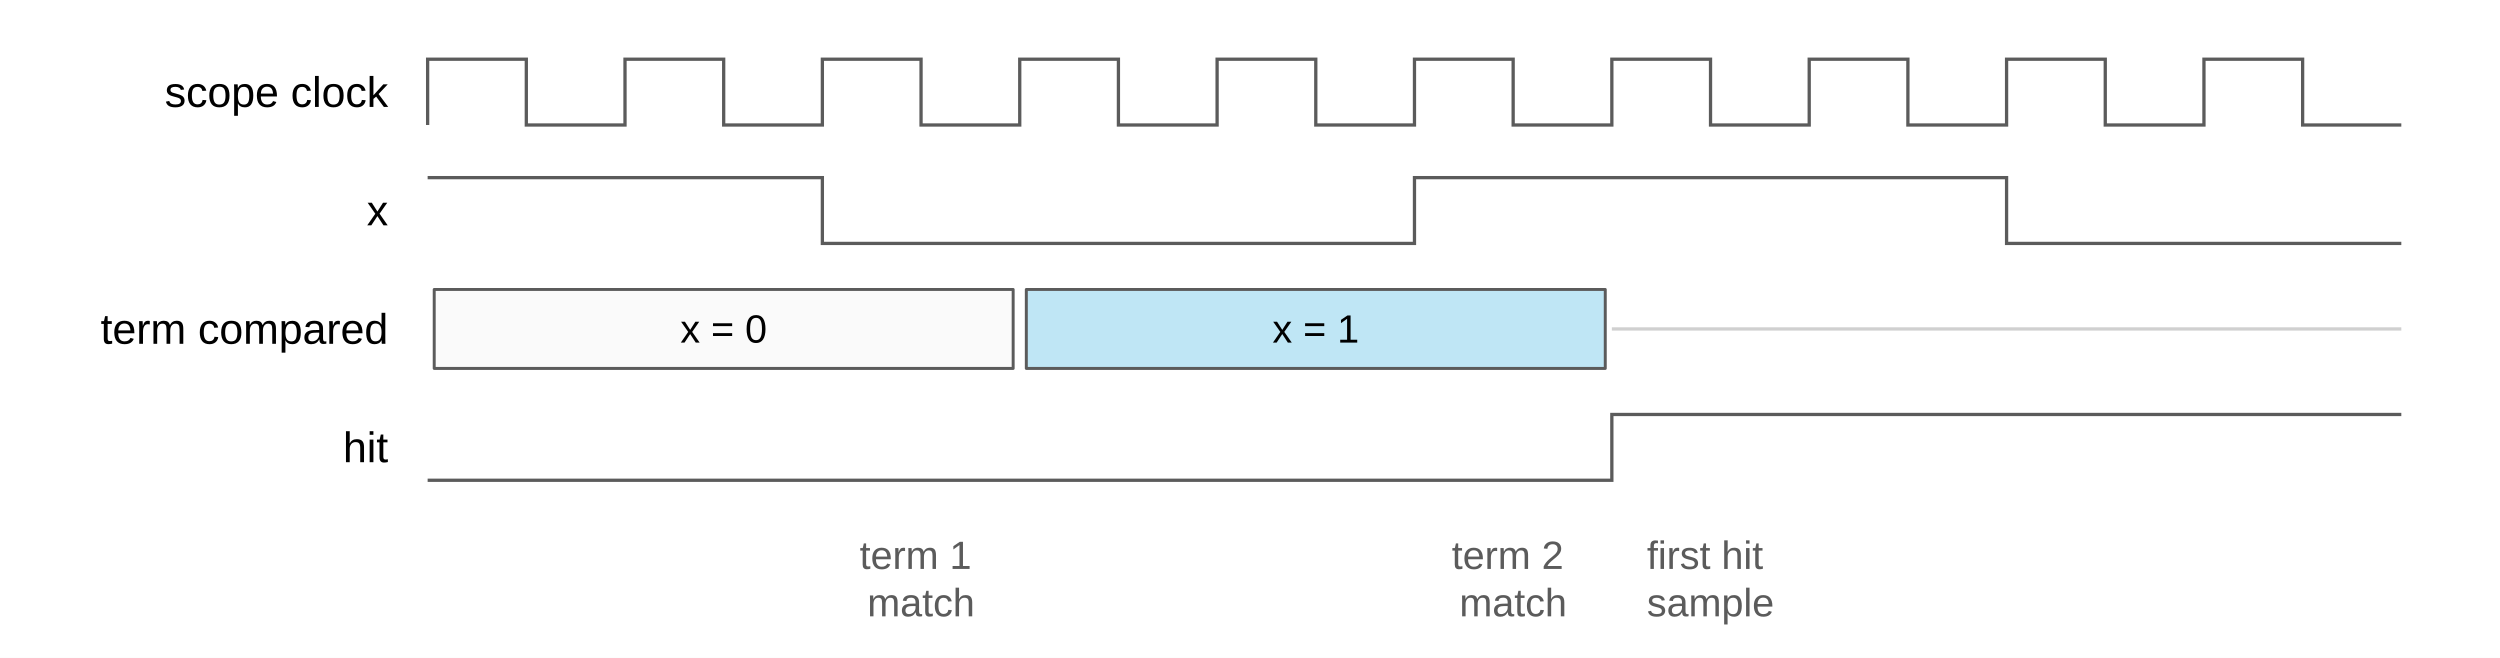
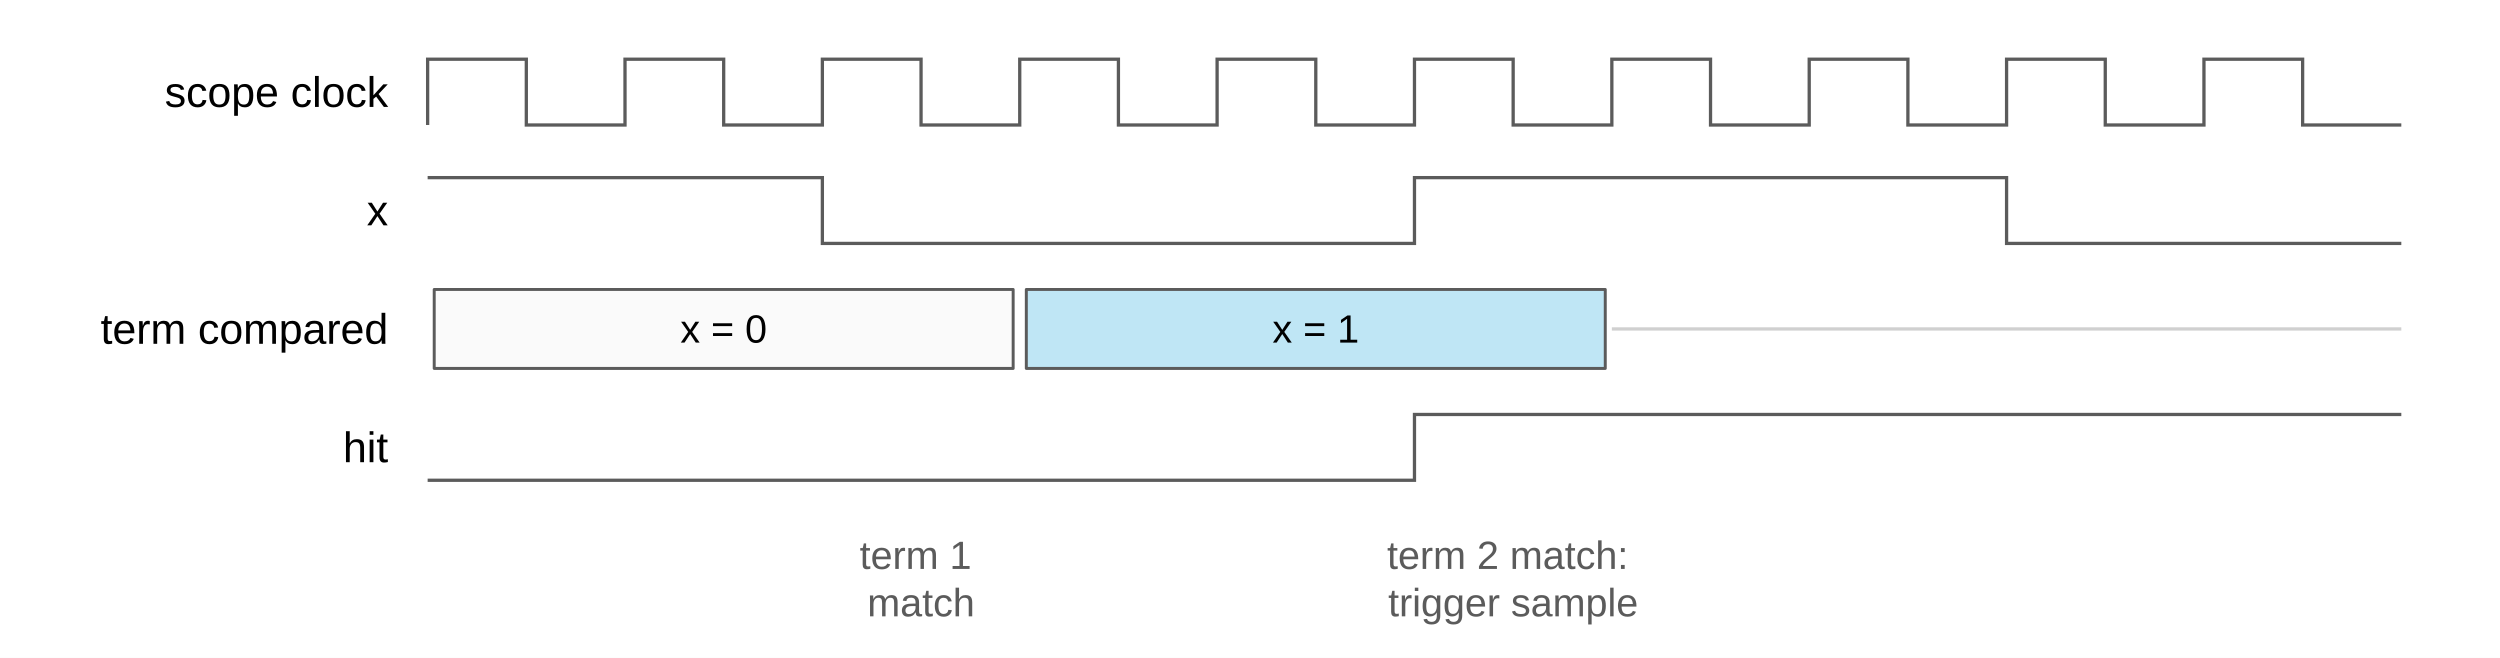
<svg xmlns="http://www.w3.org/2000/svg" width="760" height="200" viewBox="0 0 760 200">
  <defs>
    <marker id="arrow-ctrl" markerUnits="userSpaceOnUse" markerWidth="8" markerHeight="8" refX="7" refY="4" orient="auto">
      <path d="M0,0 L8,4 L0,8 Z" fill="#5b5b5b" />
    </marker>
    <marker id="arrow-ctrl-rev" markerUnits="userSpaceOnUse" markerWidth="8" markerHeight="8" refX="1" refY="4" orient="auto">
      <path d="M8,0 L0,4 L8,8 Z" fill="#5b5b5b" />
    </marker>
    <marker id="arrow-stream" markerUnits="userSpaceOnUse" markerWidth="9" markerHeight="9" refX="9" refY="4.5" orient="auto">
      <path d="M0,0 L9,4.5 L0,9 Z" fill="#606060" />
    </marker>
    <marker id="arrow-accent" markerUnits="userSpaceOnUse" markerWidth="9" markerHeight="9" refX="9" refY="4.5" orient="auto">
      <path d="M0,0 L9,4.5 L0,9 Z" fill="#2eaadc" />
    </marker>
    <marker id="arrow-accent-rev" markerUnits="userSpaceOnUse" markerWidth="9" markerHeight="9" refX="0" refY="4.5" orient="auto">
      <path d="M9,0 L0,4.5 L9,9 Z" fill="#2eaadc" />
    </marker>
    <marker id="arrow-stream-rev" markerUnits="userSpaceOnUse" markerWidth="9" markerHeight="9" refX="0" refY="4.5" orient="auto">
      <path d="M9,0 L0,4.5 L9,9 Z" fill="#606060" />
    </marker>
  </defs>
  <rect width="100%" height="100%" fill="#ffffff" />
  <polyline points="130,38 130,18 160,18 160,38 190,38 190,18 220,18 220,38 250,38 250,18 280,18 280,38 310,38 310,18 340,18 340,38 370,38 370,18 400,18 400,38 430,38 430,18 460,18 460,38 490,38 490,18 520,18 520,38 550,38 550,18 580,18 580,38 610,38 610,18 640,18 640,38 670,38 670,18 700,18 700,38 730,38" fill="none" stroke="#5b5b5b" stroke-width="1.0" />
  <polyline points="130,54 250,54 250,74 430,74 430,54 610,54 610,74 730,74" fill="none" stroke="#5b5b5b" stroke-width="1.0" />
  <polyline points="490,100 730,100" fill="none" stroke="#d0d0d0" stroke-width="1.0" />
-   <polyline points="130,146 490,146 490,126 730,126" fill="none" stroke="#5b5b5b" stroke-width="1.0" />
+   <polyline points="130,146 430,146 430,126 730,126" fill="none" stroke="#5b5b5b" stroke-width="1.0" />
  <g fill="#fafafa" stroke="#5b5b5b" stroke-width="0.9" stroke-linejoin="round">
    <rect x="132" y="88" width="176" height="24" rx="0" ry="0" />
  </g>
  <text x="220" y="100" font-family="Carlito, Calibri, 'Liberation Sans', Arial, sans-serif" font-size="12" fill="#000000" text-anchor="middle" dominant-baseline="central">
    <tspan x="220" dy="0">x = 0</tspan>
  </text>
  <g fill="#bfe6f5" stroke="#5b5b5b" stroke-width="0.9" stroke-linejoin="round">
    <rect x="312" y="88" width="176" height="24" rx="0" ry="0" />
  </g>
  <text x="400" y="100" font-family="Carlito, Calibri, 'Liberation Sans', Arial, sans-serif" font-size="12" fill="#000000" text-anchor="middle" dominant-baseline="central">
    <tspan x="400" dy="0">x = 1</tspan>
  </text>
  <text x="118" y="28" font-family="Carlito, Calibri, 'Liberation Sans', Arial, sans-serif" font-size="13" fill="#000000" text-anchor="end" dominant-baseline="central">
    <tspan x="118" dy="0">scope clock</tspan>
  </text>
  <text x="118" y="64" font-family="Carlito, Calibri, 'Liberation Sans', Arial, sans-serif" font-size="13" fill="#000000" text-anchor="end" dominant-baseline="central">
    <tspan x="118" dy="0">x</tspan>
  </text>
  <text x="118" y="100" font-family="Carlito, Calibri, 'Liberation Sans', Arial, sans-serif" font-size="13" fill="#000000" text-anchor="end" dominant-baseline="central">
    <tspan x="118" dy="0">term compared</tspan>
  </text>
  <text x="118" y="136" font-family="Carlito, Calibri, 'Liberation Sans', Arial, sans-serif" font-size="13" fill="#000000" text-anchor="end" dominant-baseline="central">
    <tspan x="118" dy="0">hit</tspan>
  </text>
  <text x="280" y="168.8" font-family="Carlito, Calibri, 'Liberation Sans', Arial, sans-serif" font-size="12" fill="#5b5b5b" text-anchor="middle" dominant-baseline="central">
    <tspan x="280" dy="0">term 1</tspan>
    <tspan x="280" dy="14.4">match</tspan>
  </text>
  <text x="460" y="168.8" font-family="Carlito, Calibri, 'Liberation Sans', Arial, sans-serif" font-size="12" fill="#5b5b5b" text-anchor="middle" dominant-baseline="central">
-     <tspan x="460" dy="0">term 2</tspan>
-     <tspan x="460" dy="14.4">match</tspan>
-   </text>
-   <text x="520" y="168.8" font-family="Carlito, Calibri, 'Liberation Sans', Arial, sans-serif" font-size="12" fill="#5b5b5b" text-anchor="middle" dominant-baseline="central">
-     <tspan x="520" dy="0">first hit</tspan>
-     <tspan x="520" dy="14.4">sample</tspan>
+     <tspan x="460" dy="0">term 2 match:</tspan>
+     <tspan x="460" dy="14.4">trigger sample</tspan>
  </text>
</svg>
